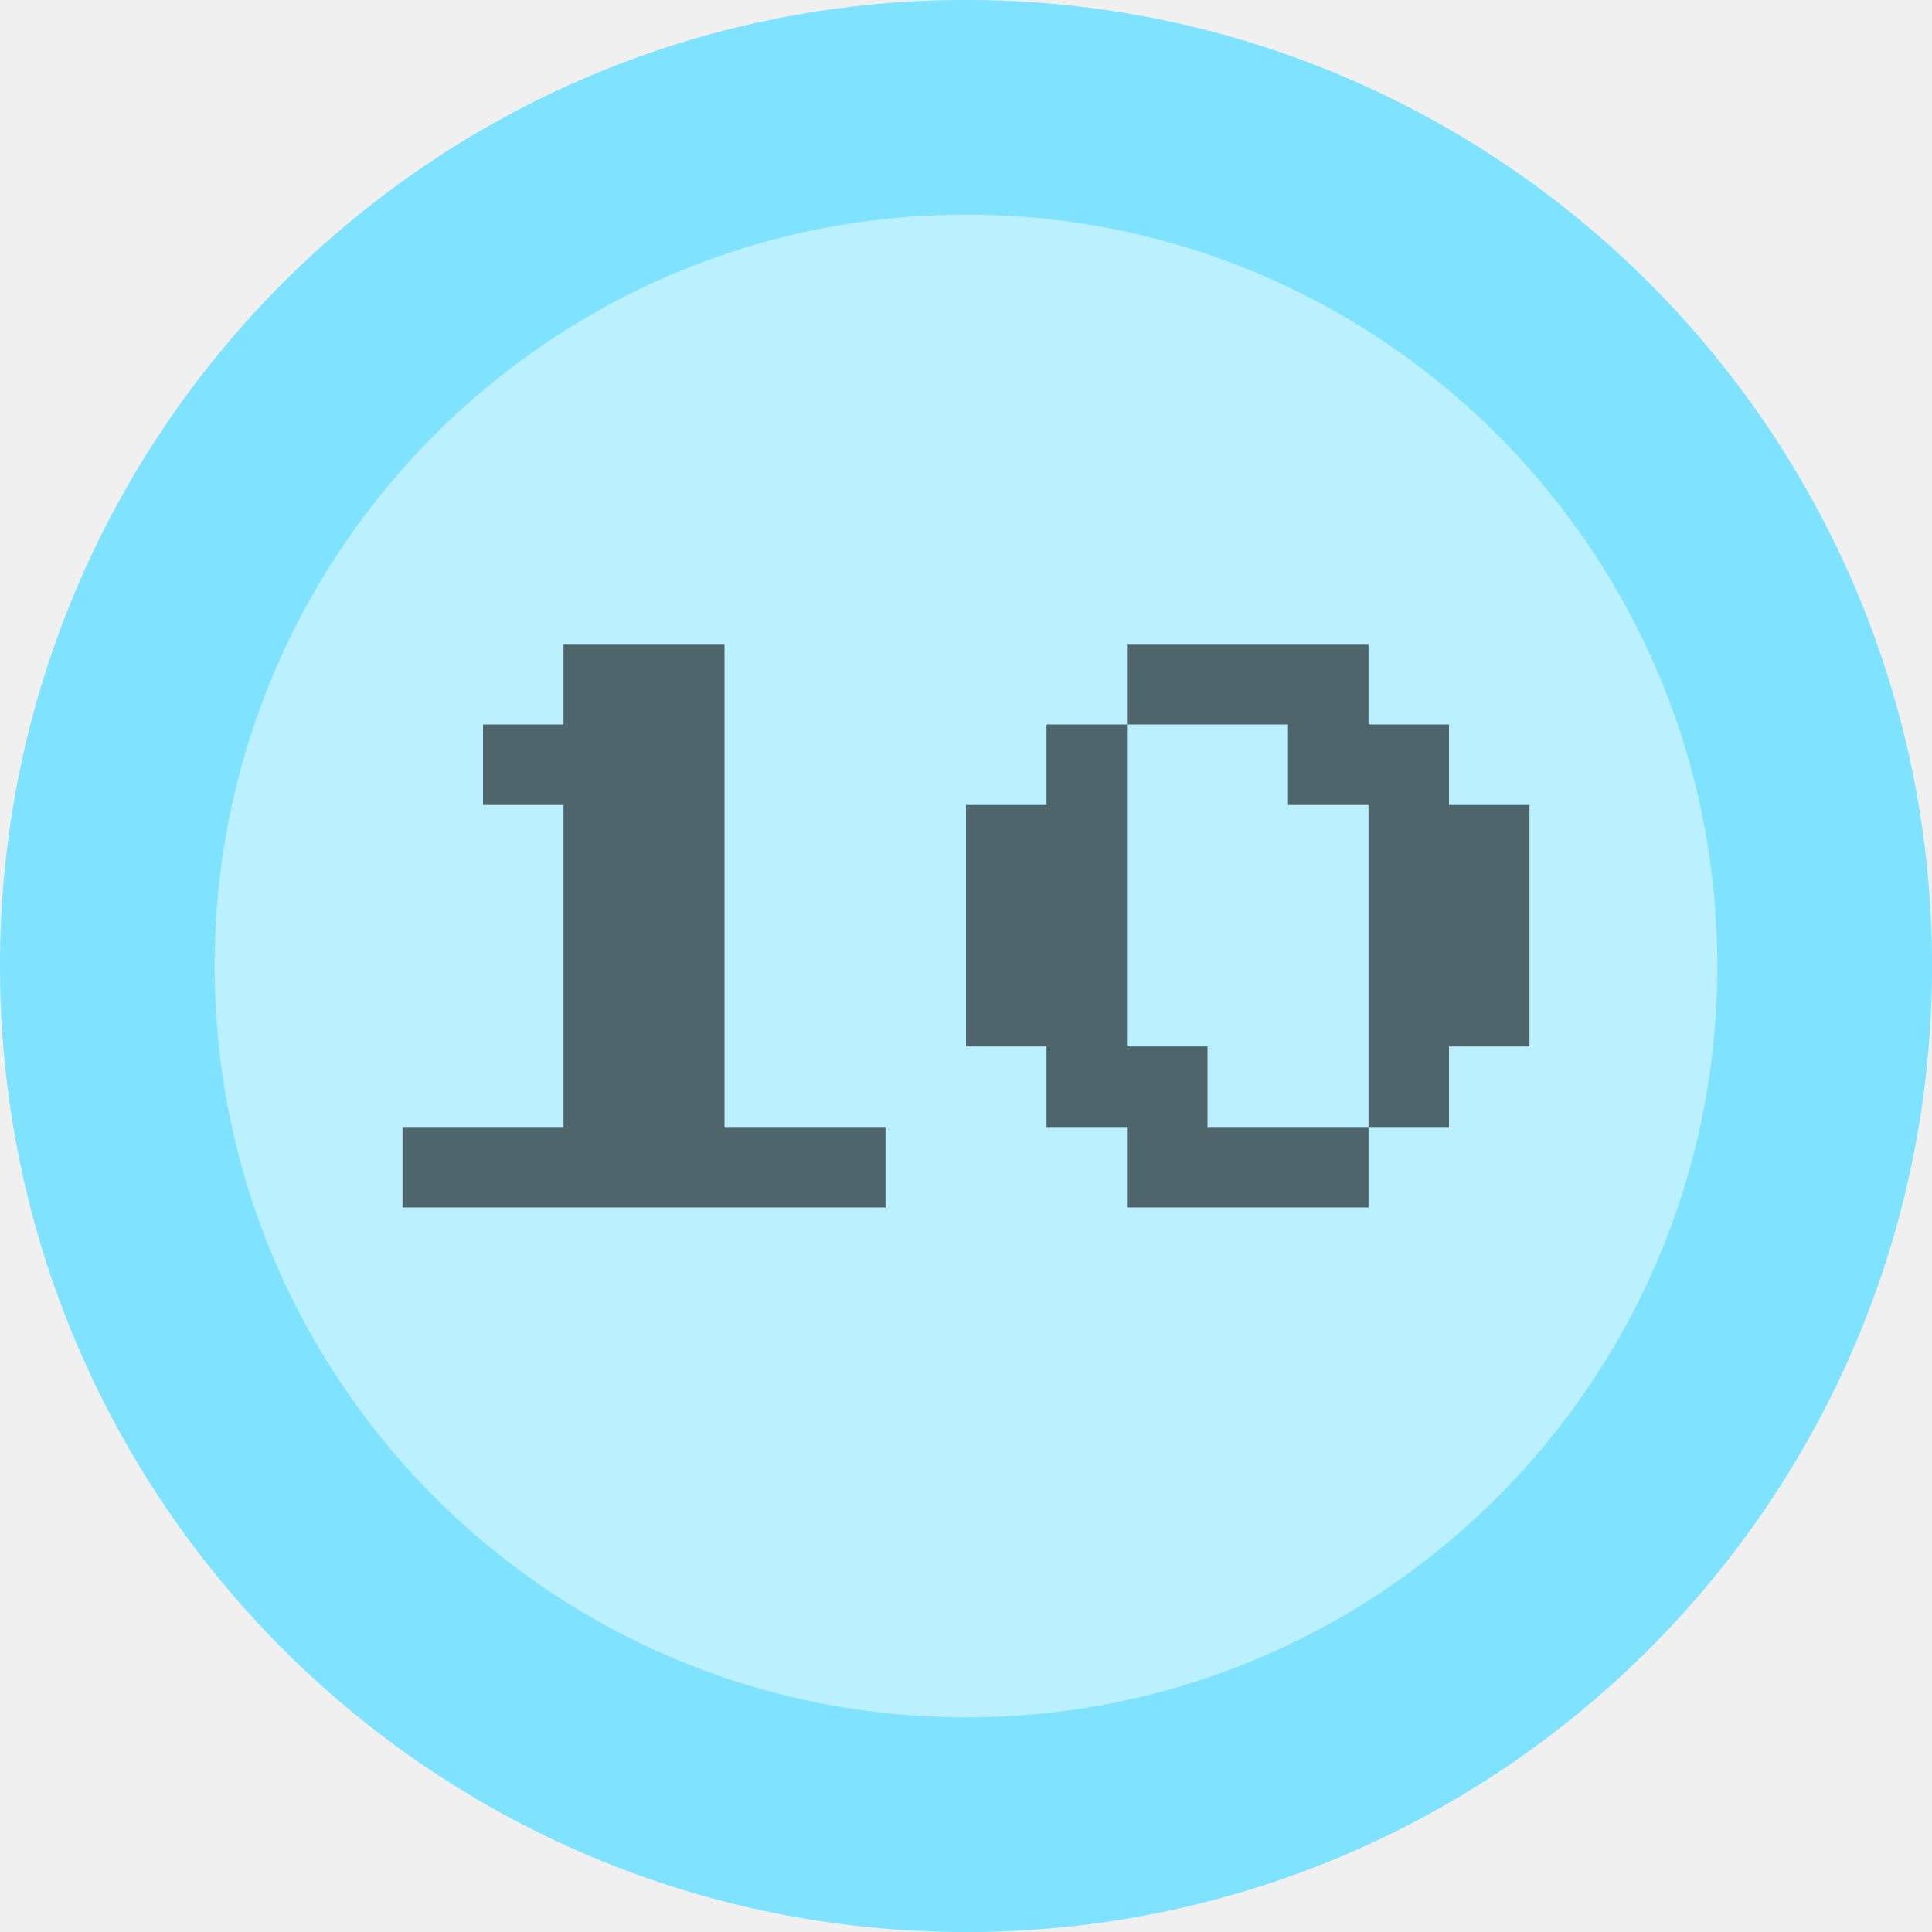
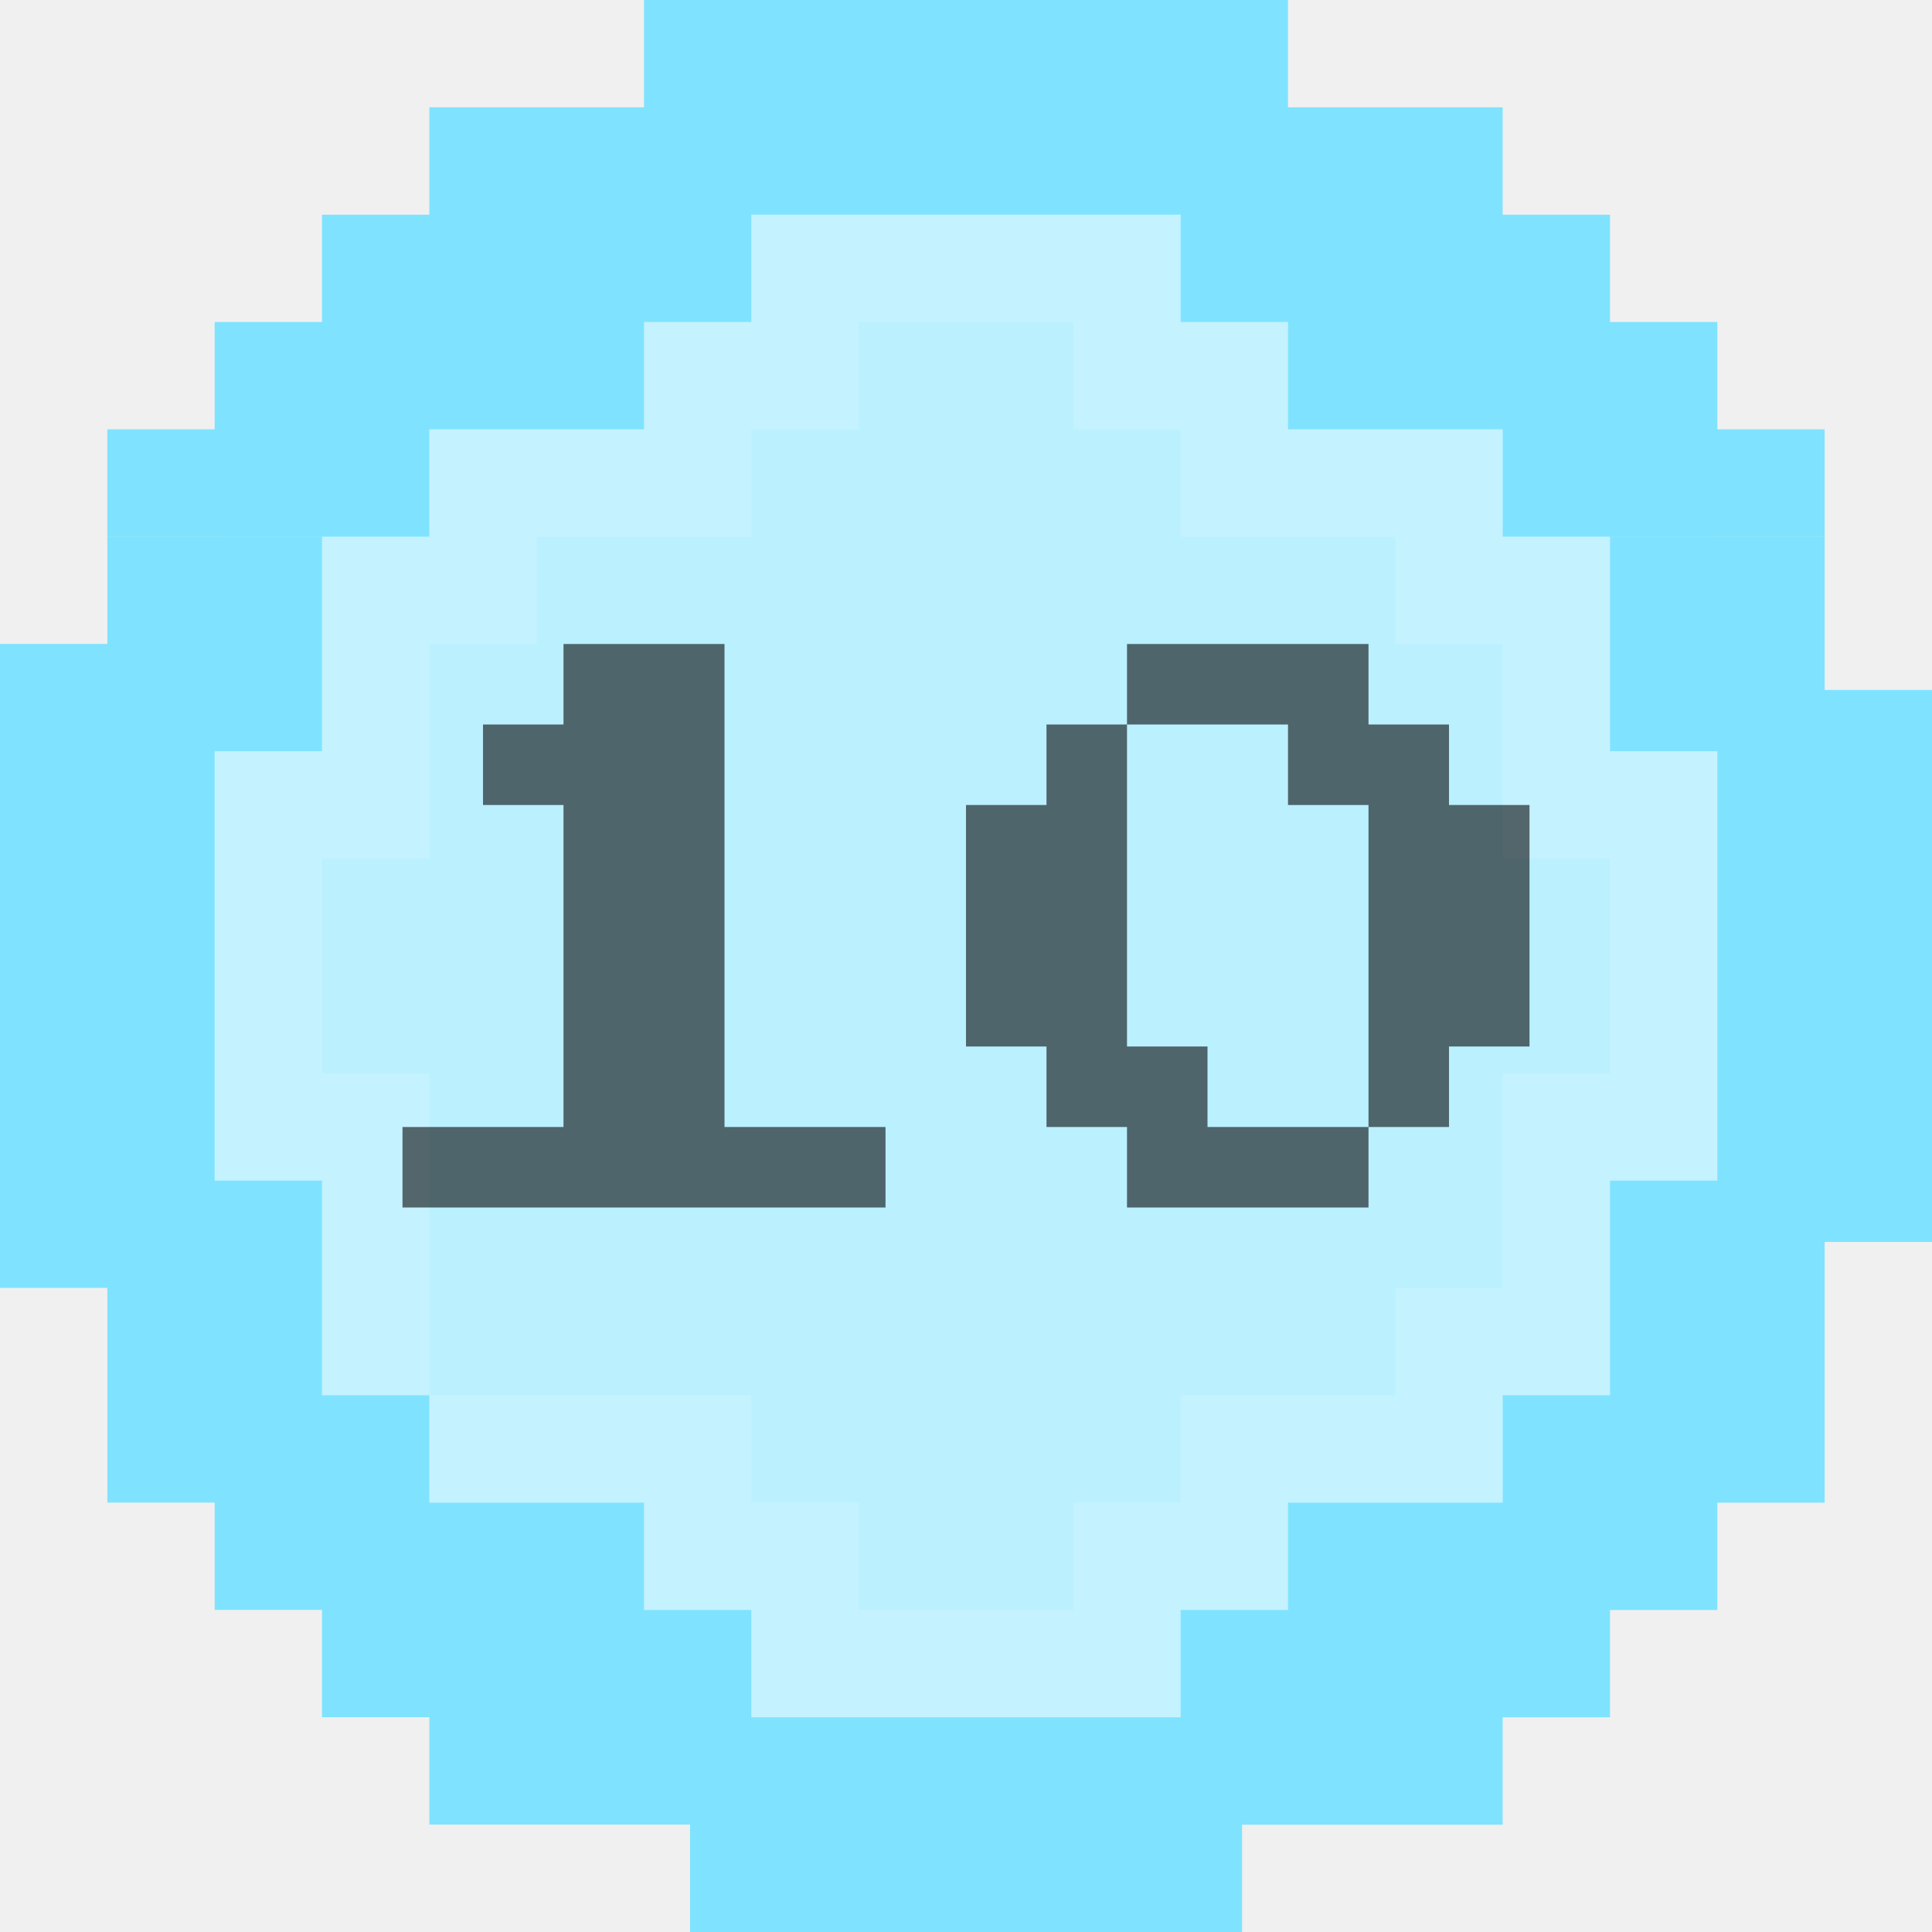
- <svg xmlns="http://www.w3.org/2000/svg" width="18" height="18" viewBox="0 0 18 18" fill="none">
-   <circle cx="9" cy="9" r="9" fill="#BBF0FF" />
-   <circle cx="9" cy="9" r="8" stroke="#7FE3FF" stroke-width="2" />
-   <path d="M3.75 11.25V10.5H5.25V7.5H4.5V6.75H5.25V6H6.75V10.5H8.25V11.25H3.75ZM10.5 11.25V10.5H9.75V9.75H9V7.5H9.75V6.75H10.5V6H12.75V6.75H13.5V7.5H14.25V9.75H13.5V10.5H12.75V11.25H10.5ZM11.25 10.5H12.75V7.5H12V6.75H10.5V9.75H11.25V10.5Z" fill="black" fill-opacity="0.58" />
+ <svg xmlns="http://www.w3.org/2000/svg" viewBox="0 0 18 18">
+   <circle cx="9" cy="9" r="8" fill="#BBF0FF" />
+   <path d="m12 0h-6v1h-1v2e-5h-1v1h-1v1h-1v1h-1v-1h-1.3e-5v2h3v-1h1v2e-5h1v-1h1v-1h4v1h1v1h1v1-1h1v1h3v-1h-1v-1h-1v-1h-1v-1h-2v-1zm-5.571 18h5.143v-1h0.428 3-1v-1h1v-1h1v-1h1v-2.429h1v-5.143h-1v-1.429h-2v2h1v4h-1v2h-1v1h-1-1v1h-1v1h-4v-1h-1v-1h-2v-1h-1v-2h-1v-4h1v-2h-2v1h-1v6h1v2h1v1h1v1h1v1h-1 3.429v1z" clip-rule="evenodd" fill="#7FE3FF" fill-rule="evenodd" />
+   <path d="M8 2H10V3H8V4H7V5H6H5V6H4V8H3V9V11H2V9V7H3V6V5H4V4H6V3H7V2H8Z" clip-rule="evenodd" fill="#fff" fill-opacity=".15" fill-rule="evenodd" />
+   <path d="m10 16h-2-1v-1h-1v-1h-2v-1h2 1v1h1v1h2v-1h1v-1h2v-1h1v-2h1v-1-1h-1v-2h-1v-1h-2v-1h-1v-2h1v1h1v1h2v1h1v2h1v4h-1v2h-1v1h-2v1h-1v1h-1zm-6-3h-1v-3h1v3z" clip-rule="evenodd" fill="#fff" fill-opacity=".15" fill-rule="evenodd" />
+   <path d="M3.75 11.25V10.5H5.25V7.5H4.5V6.75H5.25V6H6.75V10.5H8.25V11.25H3.75ZM10.5 11.25V10.5H9.75V9.75H9V7.5H9.75V6.75H10.5V6H12.75V6.75H13.5V7.5H14.25V9.75H13.5V10.5H12.75V11.25H10.5ZM11.25 10.5H12.75V7.5H12V6.75H10.5V9.75H11.25V10.5Z" fill-opacity=".58" />
</svg>
